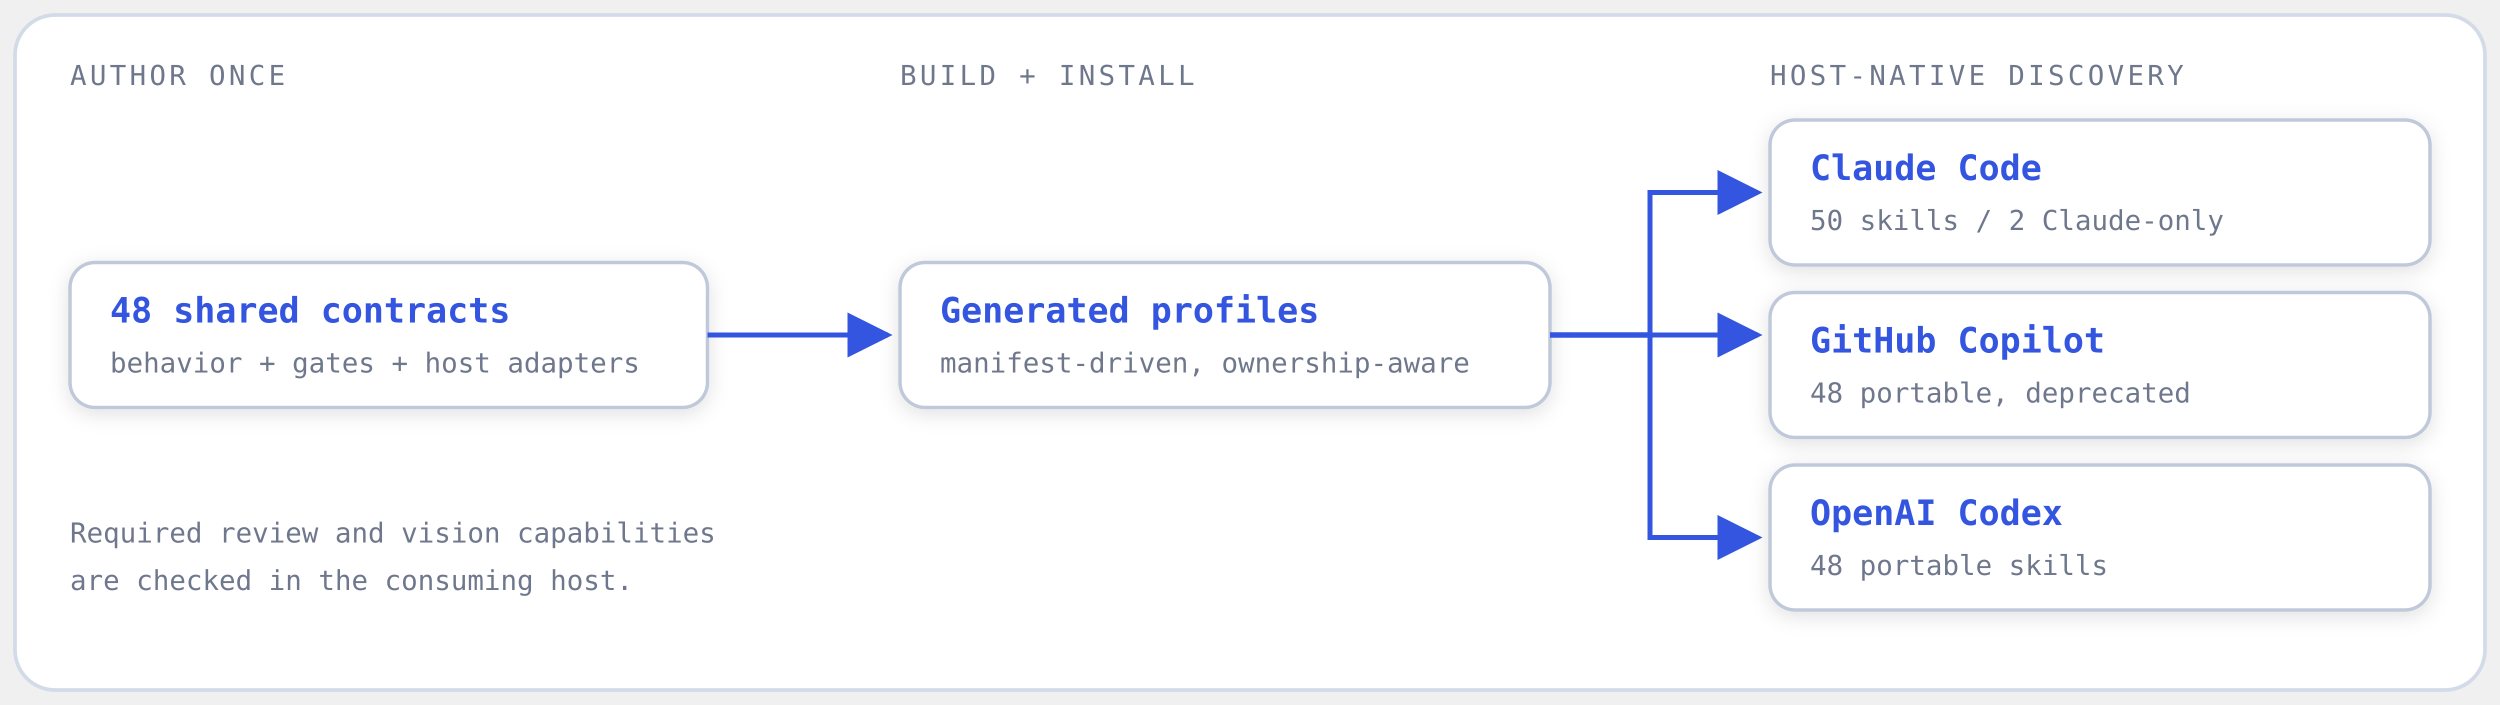
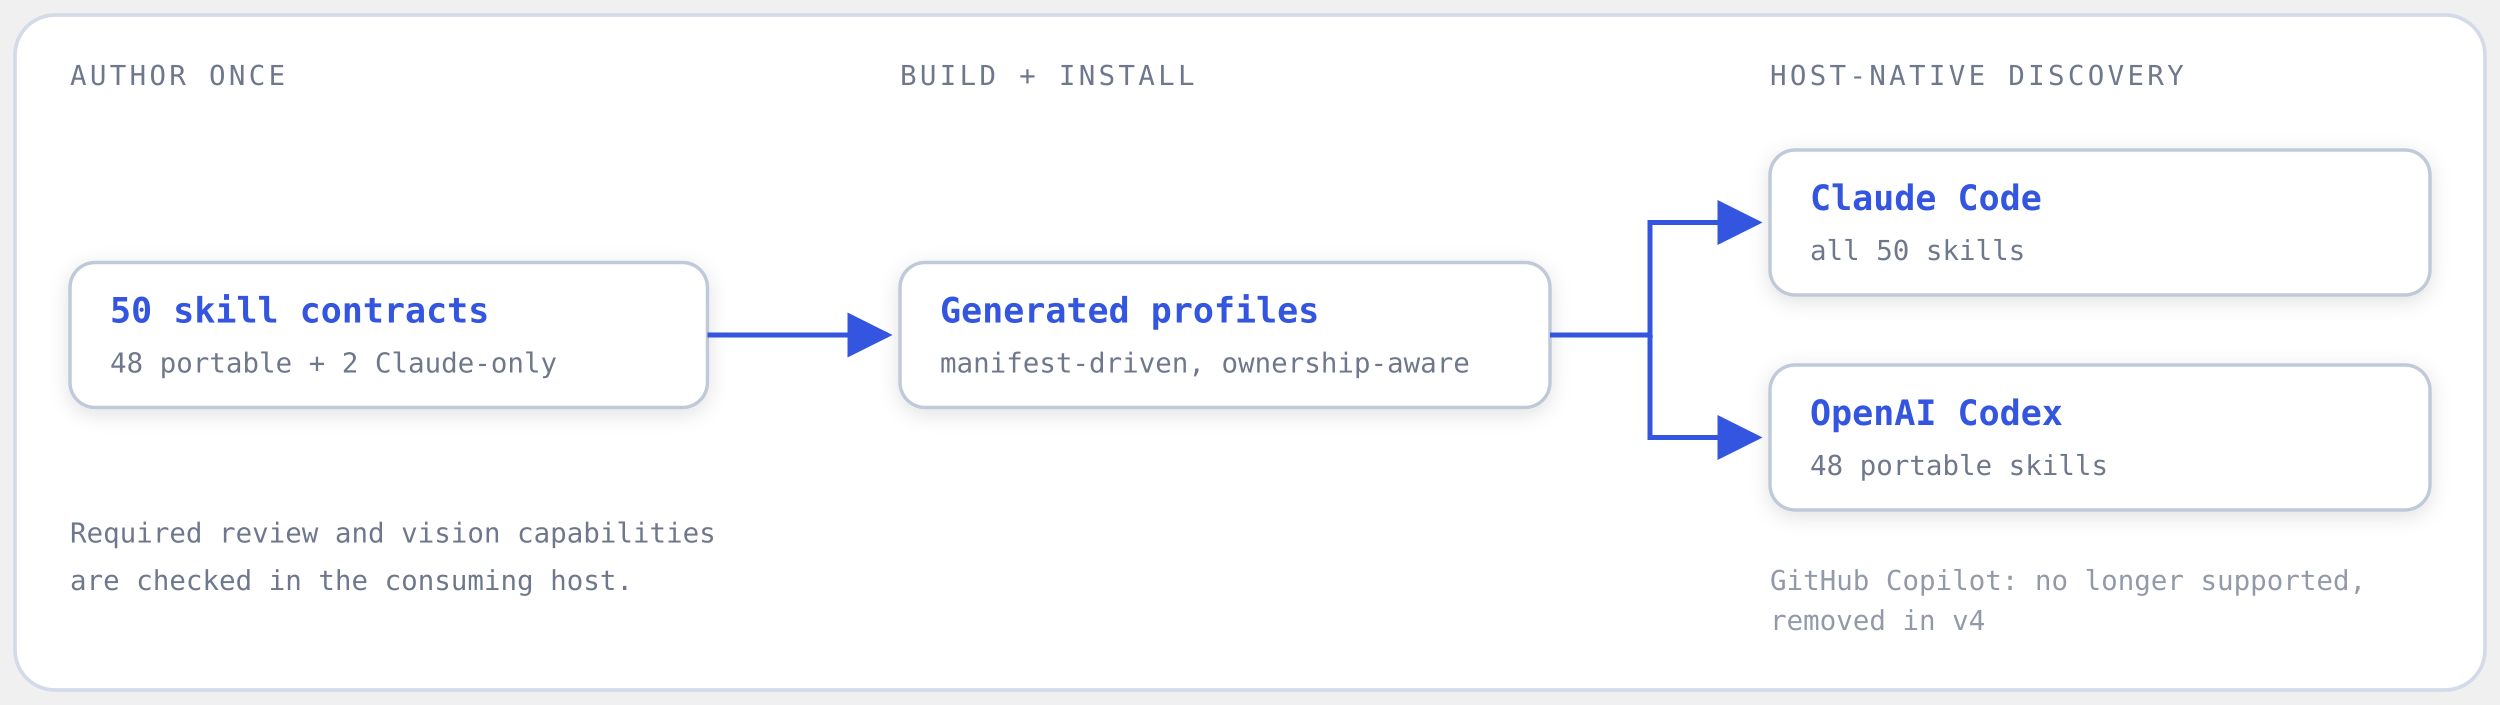
- <svg xmlns="http://www.w3.org/2000/svg" viewBox="0 0 1000 282" font-family="ui-monospace,'Cascadia Code','SF Mono',Consolas,monospace" role="img" aria-label="Shared contracts generate host-native profiles; required capabilities remain explicit">
+ <svg xmlns="http://www.w3.org/2000/svg" viewBox="0 0 1000 282" font-family="ui-monospace,'Cascadia Code','SF Mono',Consolas,monospace" role="img" aria-label="Shared contracts generate host-native profiles for Claude Code and OpenAI Codex; required capabilities remain explicit">
  <defs>
    <marker id="arrow" markerWidth="9" markerHeight="9" refX="8" refY="4.5" orient="auto">
      <path d="M0,0 L9,4.5 L0,9 Z" fill="#3355E0" />
    </marker>
    <filter id="shadow" x="-20%" y="-45%" width="140%" height="190%">
      <feDropShadow dx="0" dy="2" stdDeviation="4" flood-opacity=".12" />
    </filter>
  </defs>
-   <style>.node rect{fill:#FFFFFF;stroke:#C0C9DA;stroke-width:1.4;filter:url(#shadow)}.name{fill:#3355E0;font-size:14px;font-weight:600}.sub{fill:#6E778C;font-size:11px}.label{fill:#6E778C;font-size:11px;letter-spacing:.12em}.flow{fill:none;stroke:#3355E0;stroke-width:2;marker-end:url(#arrow)}</style>
+   <style>.node rect{fill:#FFFFFF;stroke:#C0C9DA;stroke-width:1.4;filter:url(#shadow)}.name{fill:#3355E0;font-size:14px;font-weight:600}.sub{fill:#6E778C;font-size:11px}.label{fill:#6E778C;font-size:11px;letter-spacing:.12em}.flow{fill:none;stroke:#3355E0;stroke-width:2;marker-end:url(#arrow)}.retired{fill:#6E778C;font-size:11px;opacity:.75}</style>
  <rect x="6" y="6" width="988" height="270" rx="16" fill="#FFFFFF" stroke="#D4DBE8" stroke-width="1.5" />
  <text class="label" x="28" y="34">AUTHOR ONCE</text>
  <text class="label" x="360" y="34">BUILD + INSTALL</text>
  <text class="label" x="708" y="34">HOST-NATIVE DISCOVERY</text>
  <g class="node">
    <rect x="28" y="105" width="255" height="58" rx="10" />
-     <text class="name" x="44" y="129">48 shared contracts</text>
-     <text class="sub" x="44" y="149">behavior + gates + host adapters</text>
+     <text class="name" x="44" y="129">50 skill contracts</text>
+     <text class="sub" x="44" y="149">48 portable + 2 Claude-only</text>
  </g>
  <g class="node">
    <rect x="360" y="105" width="260" height="58" rx="10" />
    <text class="name" x="376" y="129">Generated profiles</text>
    <text class="sub" x="376" y="149">manifest-driven, ownership-aware</text>
  </g>
  <path class="flow" d="M283,134 H355" />
-   <path class="flow" d="M620,134 H660 V77 H703" />
-   <path class="flow" d="M620,134 H703" />
-   <path class="flow" d="M660,134 V215 H703" />
+   <path class="flow" d="M620,134 H660 V89 H703" />
+   <path class="flow" d="M660,134 V175 H703" />
  <g class="node">
-     <rect x="708" y="48" width="264" height="58" rx="10" />
-     <text class="name" x="724" y="72">Claude Code</text>
-     <text class="sub" x="724" y="92">50 skills / 2 Claude-only</text>
+     <rect x="708" y="60" width="264" height="58" rx="10" />
+     <text class="name" x="724" y="84">Claude Code</text>
+     <text class="sub" x="724" y="104">all 50 skills</text>
  </g>
  <g class="node">
-     <rect x="708" y="117" width="264" height="58" rx="10" />
-     <text class="name" x="724" y="141">GitHub Copilot</text>
-     <text class="sub" x="724" y="161">48 portable, deprecated</text>
+     <rect x="708" y="146" width="264" height="58" rx="10" />
+     <text class="name" x="724" y="170">OpenAI Codex</text>
+     <text class="sub" x="724" y="190">48 portable skills</text>
  </g>
-   <g class="node">
-     <rect x="708" y="186" width="264" height="58" rx="10" />
-     <text class="name" x="724" y="210">OpenAI Codex</text>
-     <text class="sub" x="724" y="230">48 portable skills</text>
-   </g>
+   <text class="retired" x="708" y="236">GitHub Copilot: no longer supported,</text>
+   <text class="retired" x="708" y="252">removed in v4</text>
  <text class="sub" x="28" y="217">Required review and vision capabilities</text>
  <text class="sub" x="28" y="236">are checked in the consuming host.</text>
</svg>
